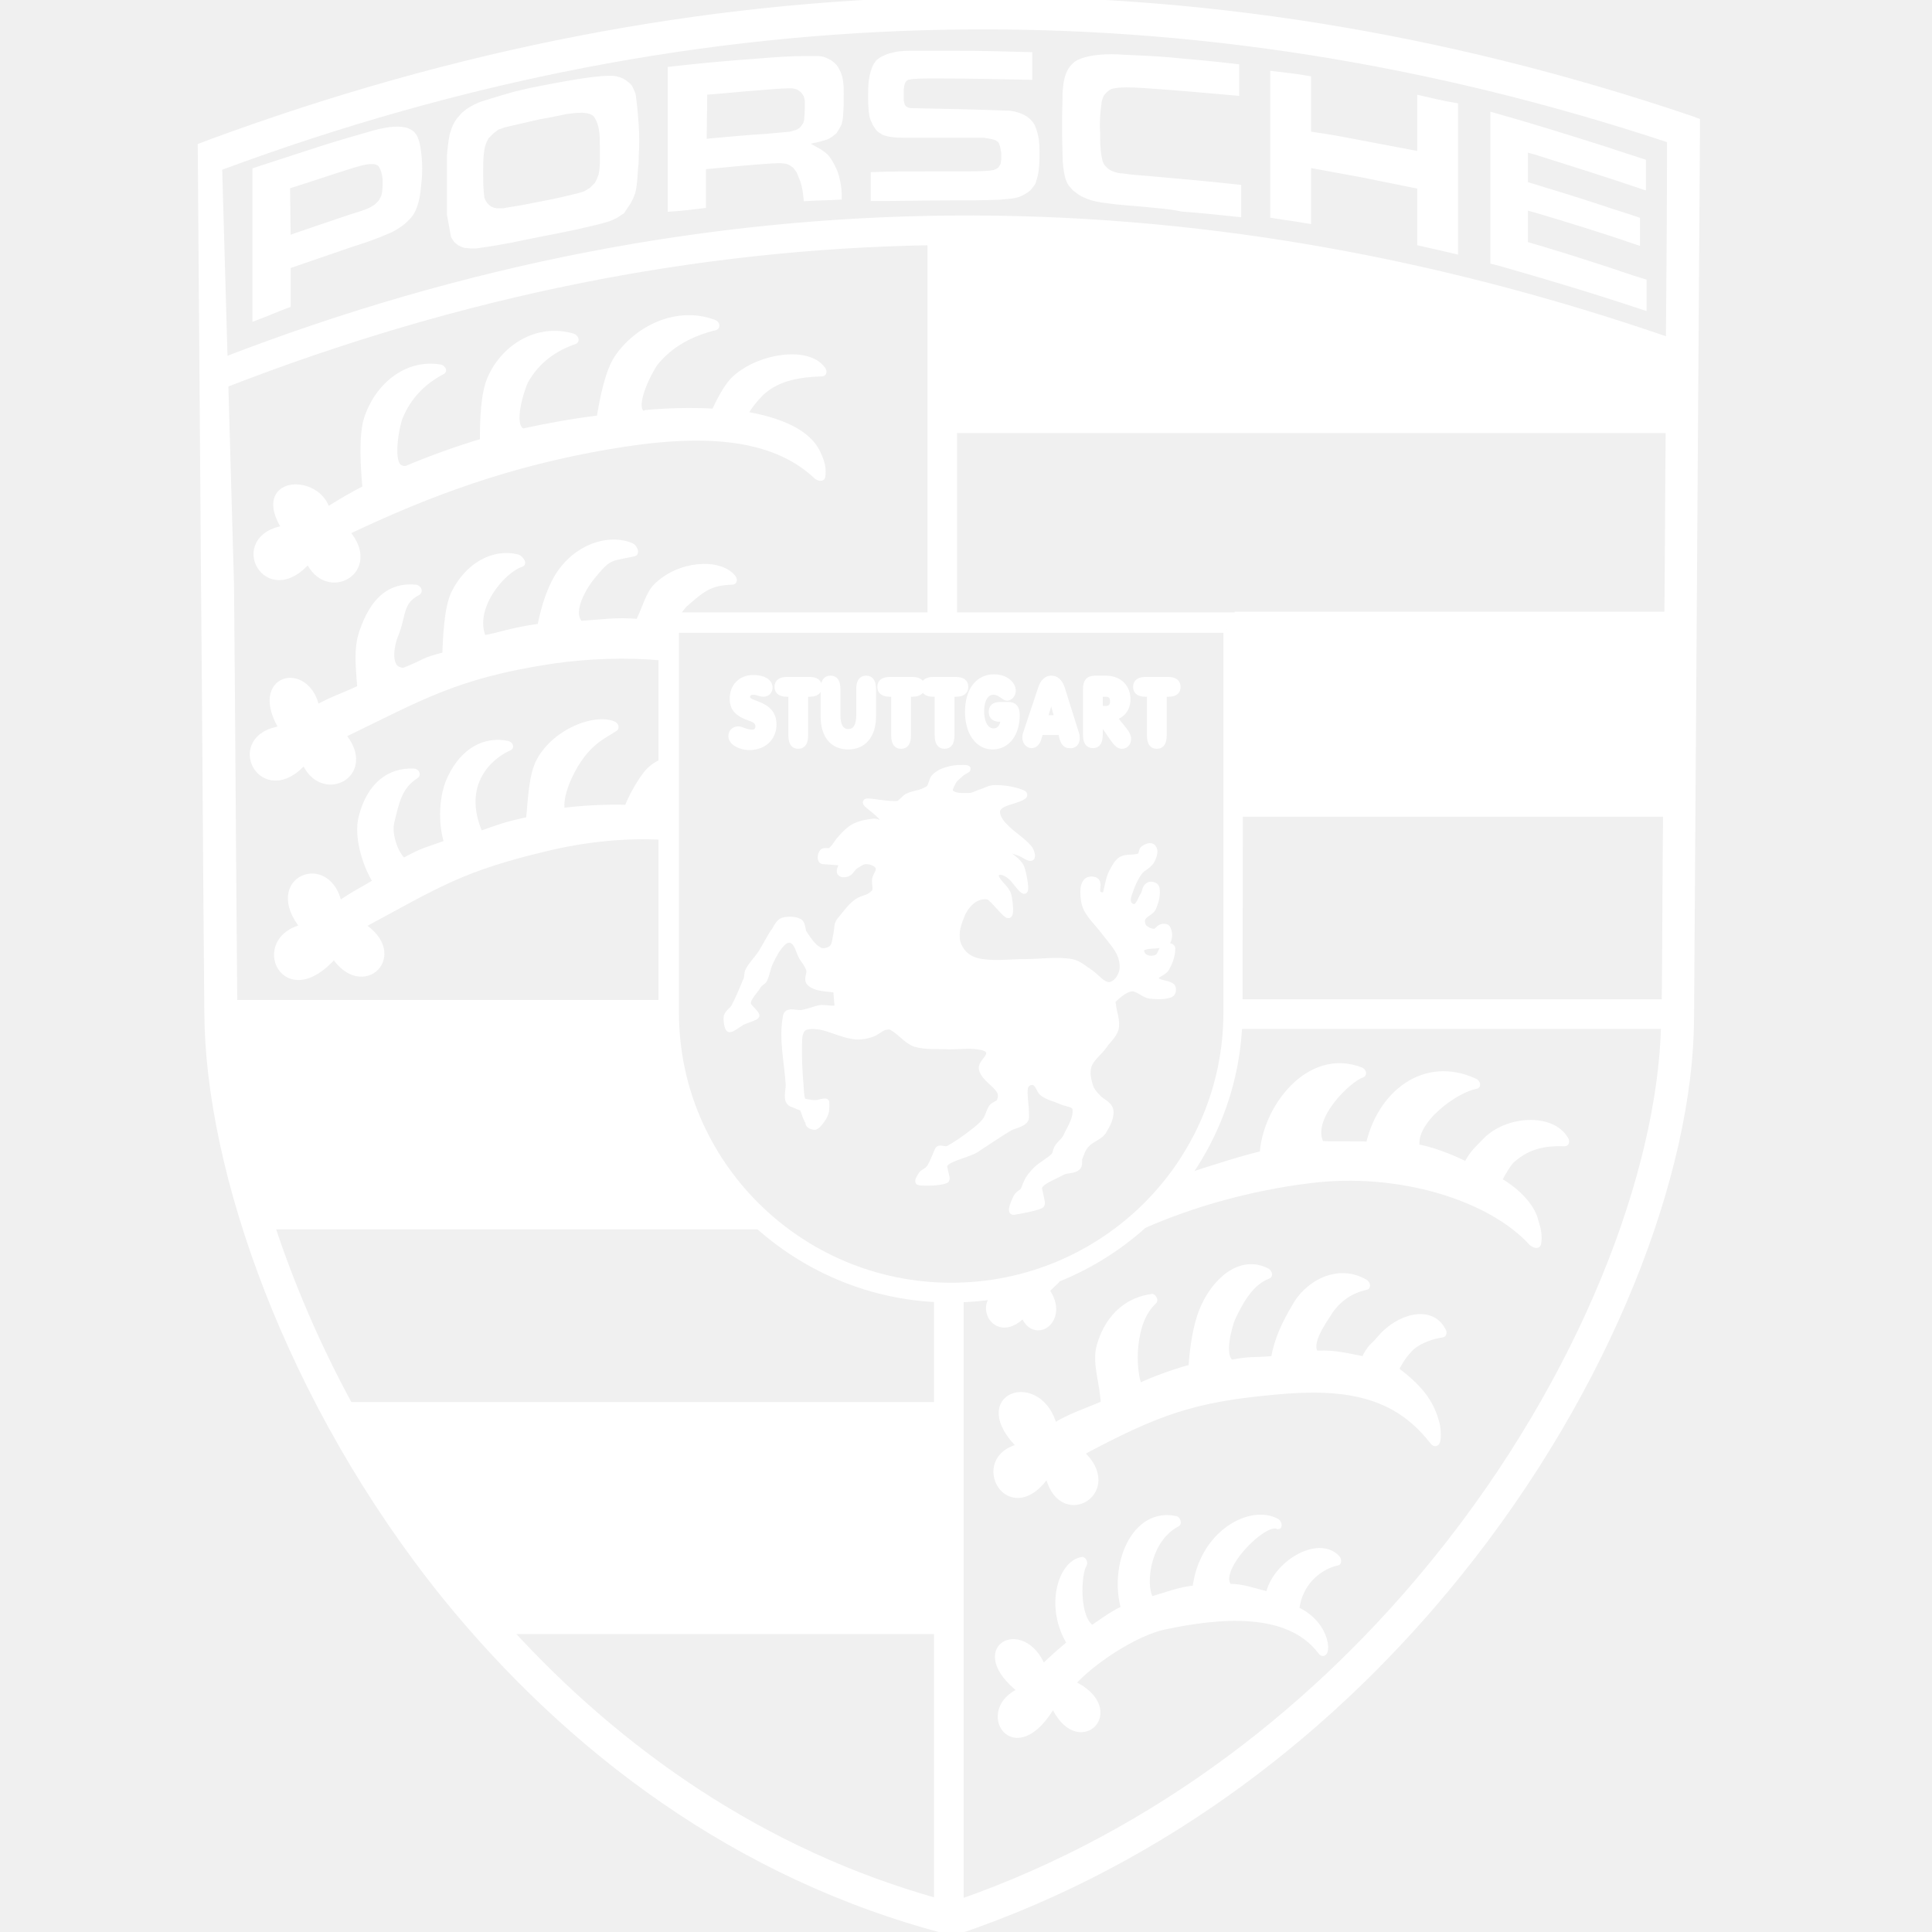
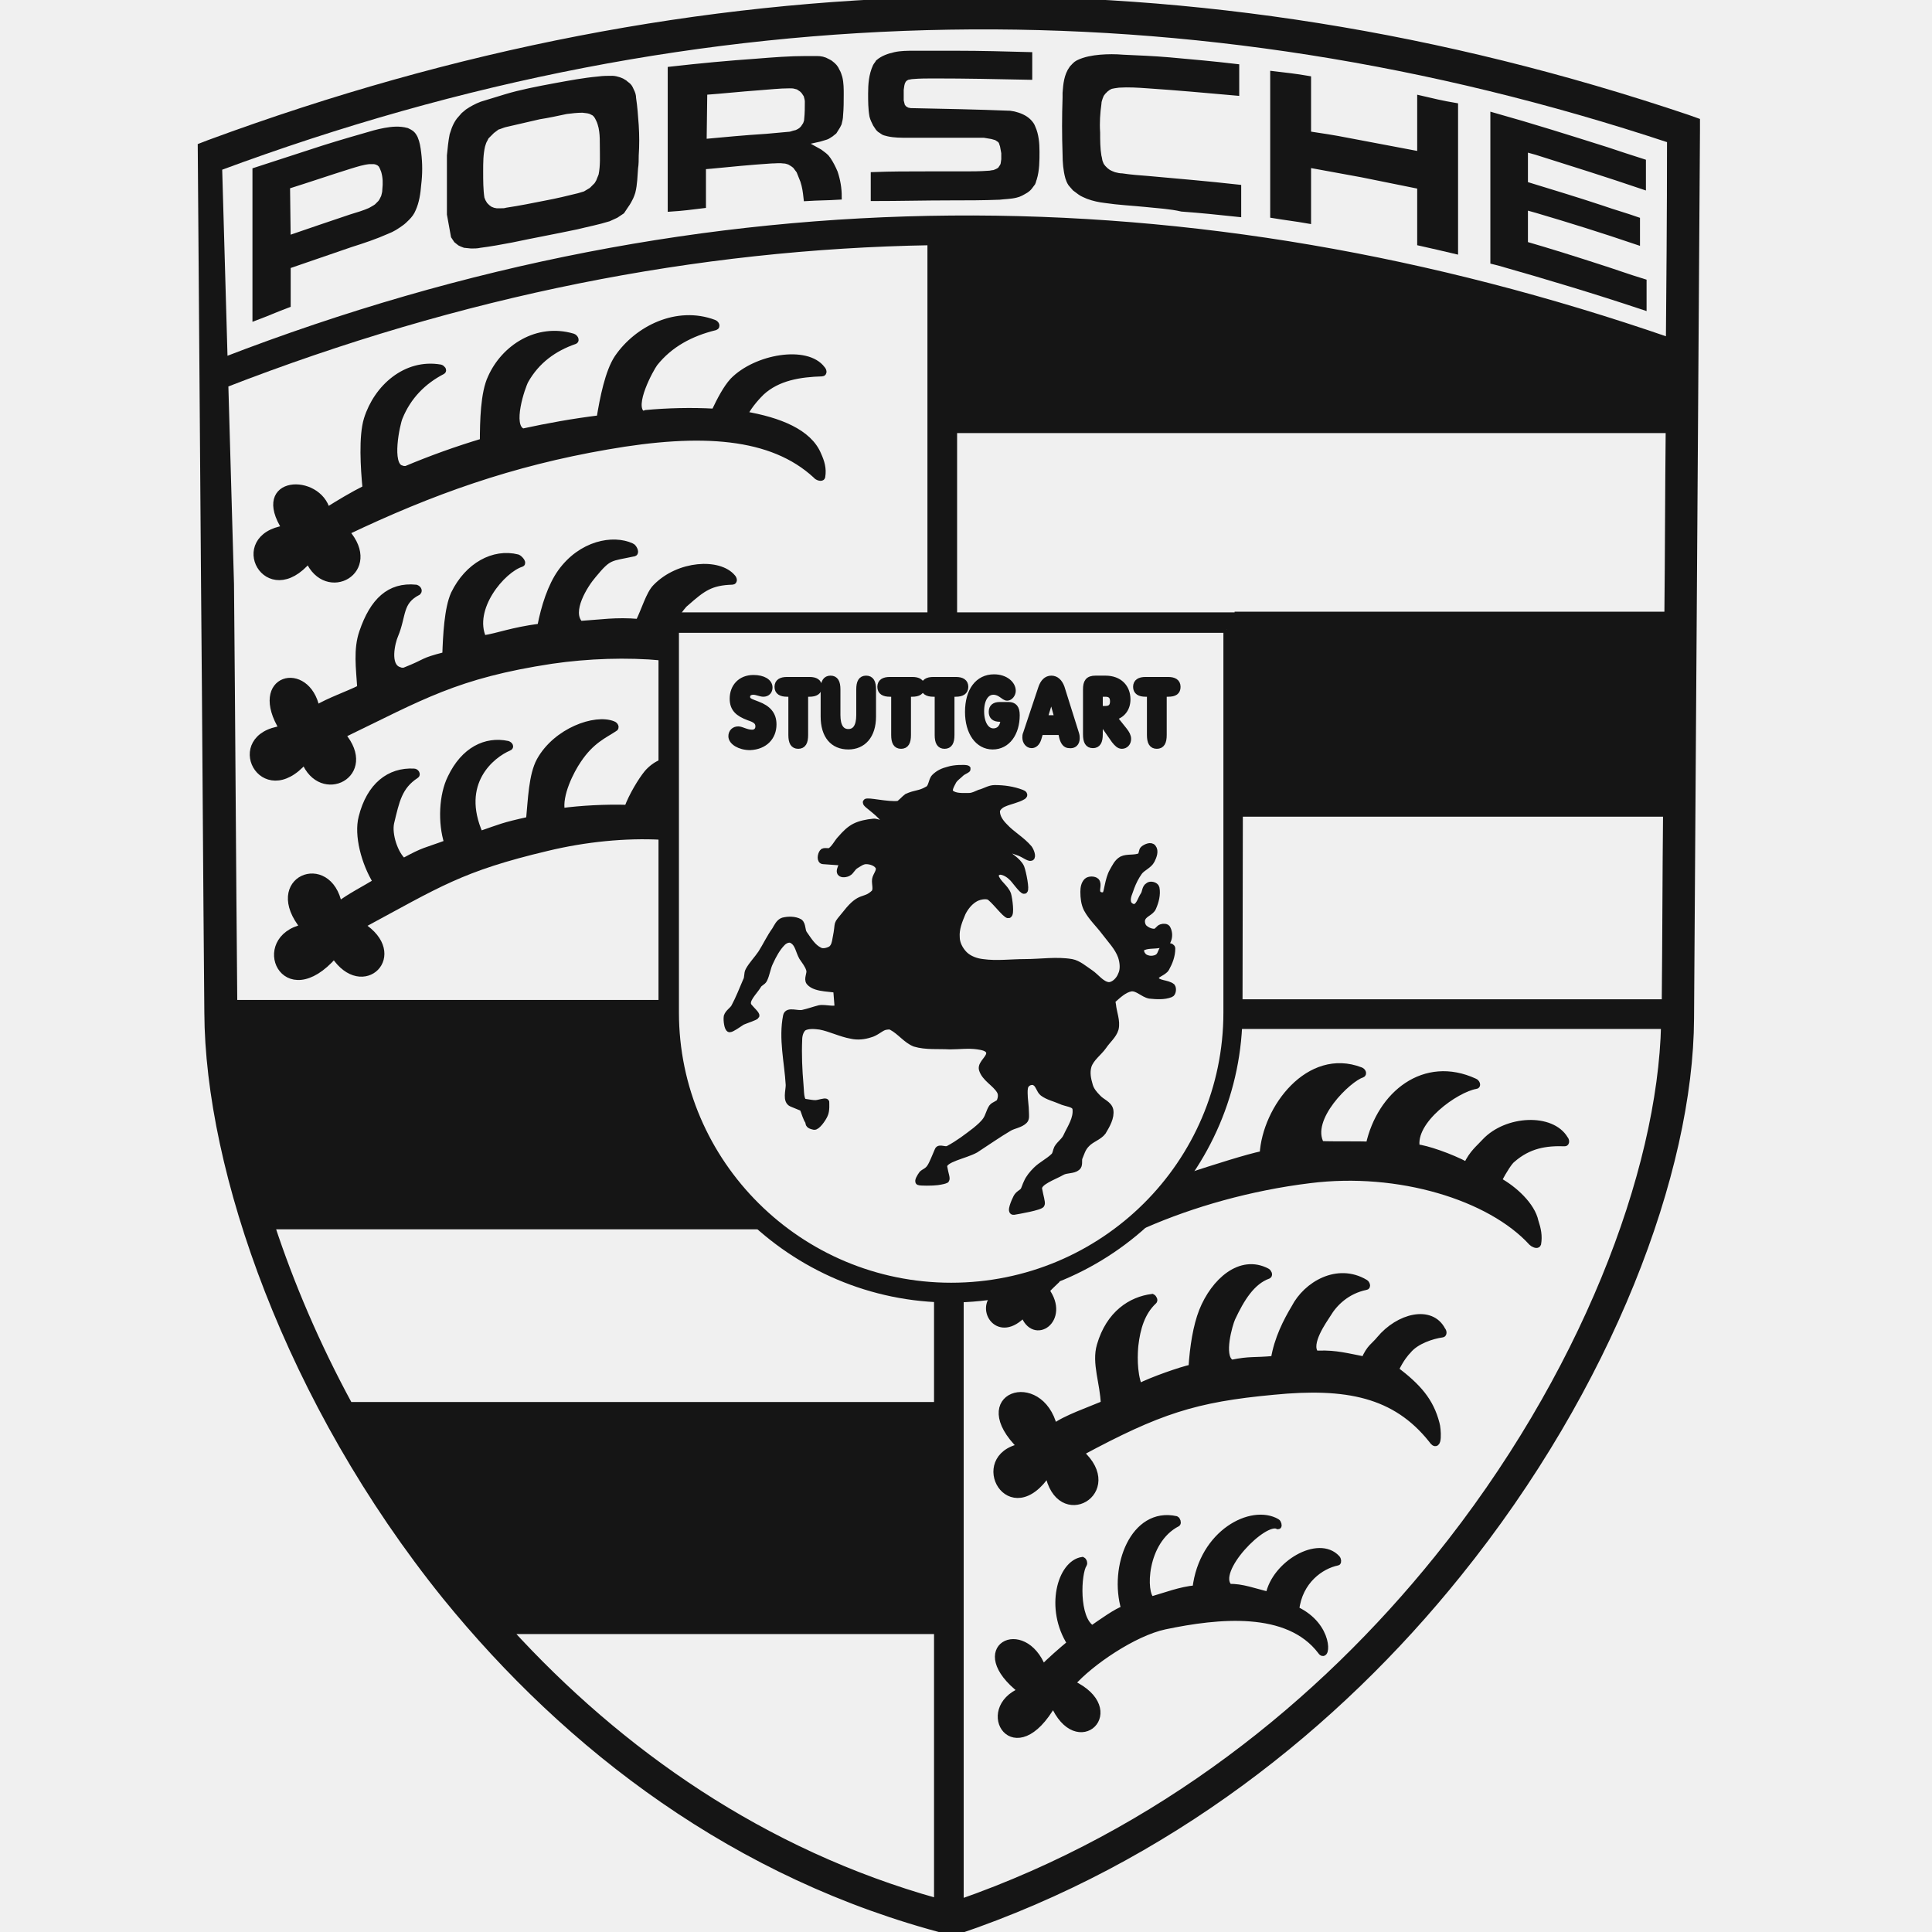
- <svg xmlns="http://www.w3.org/2000/svg" fill="#ffffff" version="1.1" id="Ebene_1" viewBox="0 0 293.1 293.1" xml:space="preserve" stroke="#ffffff">
+ <svg xmlns="http://www.w3.org/2000/svg" fill="#151515" version="1.1" id="Ebene_1" viewBox="0 0 293.1 293.1" xml:space="preserve" stroke="#151515">
  <g id="SVGRepo_bgCarrier" stroke-width="0" />
  <g id="SVGRepo_tracerCarrier" stroke-linecap="round" stroke-linejoin="round" />
  <g id="SVGRepo_iconCarrier">
    <g>
      <path d="M159.9,216.5c1.7-1.3,5.5-2.6,7.6-3.5c-0.1-3.2-1.4-6.2-0.6-8.9c1.4-4.8,4.7-6.9,7.9-7.3c0.2,0.1,0.4,0.5,0.2,0.6 c-1.8,1.7-2.5,4.1-2.8,6.7c-0.1,1-0.3,4.1,0.6,6.3c1.9-1,6.5-2.6,8-2.9c0.2-3.2,0.7-6.3,1.6-8.6c1.8-4.5,5.8-8.1,9.8-6 c0.2,0.1,0.4,0.5,0.2,0.6c-2.5,0.9-4.1,3.5-5.5,6.5c-0.4,0.9-1.8,5.7-0.2,6.7c0,0,0.1,0,0.1,0.1c2.9-0.6,3.4-0.3,6.5-0.6 c0.5-3.1,1.9-5.8,3.1-7.8c1.8-3.5,6.5-6.3,10.7-3.8c0.2,0.1,0.4,0.6,0.1,0.6c-2.9,0.6-4.8,2.5-5.8,4.2c-0.5,0.8-3.2,4.5-1.8,6 c0.1,0,0.3,0,0.5,0c2.5-0.1,4.3,0.4,6.9,0.9c0.8-1.9,1.5-2.1,2.3-3.1c2.9-3.5,7.8-4.7,9.5-1.4c0.2,0.2,0.2,0.6,0,0.6 c-1.5,0.2-4,1-5.2,2.5c-0.3,0.3-1.1,1.2-1.9,2.9c3.4,2.6,5.3,4.7,6.2,8.2c0.2,0.6,0.5,4.2-0.7,2.4c-5.5-6.9-12.9-8.4-24-7.3 c-11.9,1.1-17.4,2.9-29.3,9.3c6.6,5.9-3.3,11.7-4.9,3c-5.8,8.8-11.9-2.3-4.1-3.9C146.9,211.7,157.8,208.1,159.9,216.5L159.9,216.5z " />
      <path d="M180.2,178.5c4.3-1.4,9-2.9,11.4-3.4c0.4-7,7-15.7,14.8-12.7c0.3,0.1,0.5,0.5,0.2,0.6c-2,0.6-8.4,6.7-6.2,10.6 c1.6,0.1,6,0,7.3,0.1c1.7-7.7,8.4-13.1,16-9.6c0.3,0.1,0.5,0.6,0.2,0.6c-3,0.5-9.8,5.3-9,9.4c1.4,0.1,5.2,1.4,7.6,2.7 c0.9-1.9,1.9-2.6,2.8-3.6c3.3-3.5,10.1-3.8,12.1-0.4c0.2,0.2,0.2,0.6,0,0.6c-2.9-0.1-5.5,0.3-8,2.5c-0.4,0.3-1.2,1.5-2.1,3.2 c2.4,1.3,5.1,3.8,5.6,6.2c0.4,1.2,0.6,2.2,0.4,3.4c-0.1,0.3-0.7,0-0.9-0.2c-6.3-6.9-20.2-11.2-33.7-9.5c-9,1.1-17.8,3.6-25.1,6.8 C176.1,183.6,178.3,181.2,180.2,178.5L180.2,178.5z M160.4,194.1c-0.6,0.6-1.2,1.1-1.7,1.7c3.2,4.4-1.9,7.9-3.4,3.5 c-3.8,4.1-6.8-0.7-4.3-2.7C154.2,196.1,157.4,195.3,160.4,194.1L160.4,194.1z" />
      <path d="M158.2,253.1c0.9-1,3.1-2.9,4.2-3.8c-3.4-5.3-1.5-12.1,1.8-12.6c0.2,0.1,0.3,0.4,0.2,0.6c-0.9,1.3-1.3,8.3,1.3,9.8 c1.3-0.9,3.8-2.7,4.9-3c-1.9-6.4,1.4-15,7.8-13.6c0.2,0.1,0.3,0.5,0.2,0.6c-5.2,2.7-5.3,10.7-3.9,11.6c2.1-0.6,4.4-1.5,6.7-1.7 c1-8.5,8.5-12.3,12.3-10.1c0.2,0.1,0.3,0.6,0.2,0.6c-2.1-1.2-10,6.9-7.4,9.3c1.8-0.1,3.9,0.7,6,1.2c0.9-4.7,7.5-8.6,10.3-5.6 c0.2,0.2,0.2,0.6,0.1,0.6c-2.5,0.5-5.8,2.8-6.3,7.2c5.3,2.5,4.7,7.7,3.8,6.3c-5-6.6-15.6-5.5-23.7-3.8c-4.7,1-11.3,5.5-14.1,8.7 c8.5,4,0.8,11.5-2.8,3c-5.9,10.4-11.7,0.9-4.8-1.9C146.6,250,155.3,245.6,158.2,253.1L158.2,253.1z" />
      <path d="M72.6,245.2c-8.4-9.7-15.5-20.2-21.2-30.8h92v30.8L72.6,245.2L72.6,245.2z" />
      <polygon points="187.7,94.7 255.3,94.7 255.3,121.2 187.7,121.2 " />
      <polygon points="255.3,54.5 235.3,47.4 212,42.7 185.8,37 161.5,35.1 143,35.1 143,63 255.2,63 " />
      <path d="M47.1,23.2c2.7-0.9,5.4-1.7,8.2-2.5c1-0.3,2-0.6,3.1-0.8c1.1-0.2,2.2-0.3,3.3,0l0.4,0.2c0.4,0.2,0.6,0.5,0.8,0.9 c0.3,0.7,0.4,1.4,0.5,2.2c0.2,1.6,0.2,3.2,0,4.8c-0.1,1.3-0.3,2.6-0.8,3.7c-0.2,0.5-0.5,0.9-0.9,1.3c-0.3,0.3-0.6,0.6-0.9,0.8 c-0.7,0.5-1.3,0.9-2.1,1.2c-1.8,0.8-3.6,1.4-5.5,2c-3.2,1.1-6.4,2.2-9.6,3.3l0,5.9c-1.6,0.6-3.2,1.3-4.8,1.9V25.9 C41.6,25,44.3,24.1,47.1,23.2L47.1,23.2z M43.6,36.3c3.2-1.1,6.4-2.2,9.7-3.3c1-0.3,2-0.6,2.9-1l0.7-0.4l0.3-0.2l0.3-0.3l0.3-0.3 l0.2-0.3l0.3-0.6c0.1-0.4,0.2-0.7,0.2-1.1c0.1-1,0.1-1.9-0.2-2.9l-0.2-0.5L57.9,25l-0.3-0.3l-0.4-0.2l-0.4-0.1l-0.4,0l-0.4,0 c-1,0.1-1.9,0.4-2.9,0.7c-3.2,1-6.4,2.1-9.6,3.1L43.6,36.3L43.6,36.3z M84.3,13.1c2.2-0.4,4.3-0.8,6.5-1c0.7-0.1,1.4-0.1,2.1-0.1 c0.3,0,0.7,0.1,1,0.2c0.3,0.1,0.5,0.2,0.8,0.4c0.2,0.2,0.4,0.3,0.6,0.5c0.2,0.2,0.3,0.5,0.4,0.7c0.2,0.4,0.3,0.7,0.3,1.1 c0.2,1.3,0.3,2.7,0.4,4.1c0.1,1.6,0.1,3.1,0,4.6c0,0.6,0,1.3-0.1,1.9c-0.1,1.2-0.1,2.4-0.4,3.6c-0.1,0.3-0.2,0.6-0.3,0.8 c-0.2,0.4-0.4,0.8-0.7,1.2L94.3,32l-0.9,0.6c-0.4,0.2-0.7,0.3-1.1,0.5c-1.6,0.5-3.2,0.8-4.8,1.2c-3.3,0.7-6.6,1.3-9.9,2 c-1.6,0.3-3.2,0.6-4.8,0.8c-0.4,0.1-0.9,0.1-1.3,0.1l-1-0.1c-0.3-0.1-0.5-0.2-0.7-0.3l-0.5-0.4l-0.4-0.6l-0.6-3.3l0-8.9 c0.1-1,0.2-2.1,0.4-3.1l0.3-0.9c0.2-0.5,0.4-0.9,0.7-1.3l0.7-0.8l0.6-0.5c0.6-0.4,1.3-0.8,2.1-1.1l3.6-1.1 C79,14.1,81.6,13.6,84.3,13.1L84.3,13.1z M81.8,17.6l-5.2,1.2c-0.4,0.1-0.8,0.3-1.2,0.4L75,19.5l-0.4,0.3l-0.3,0.3L74,20.4 l-0.3,0.3l-0.2,0.4c-0.2,0.3-0.3,0.7-0.4,1c-0.3,1.3-0.3,2.6-0.3,3.9c0,1.4,0,2.8,0.2,4.1l0.2,0.5l0.3,0.5l0.4,0.4l0.4,0.3l0.5,0.2 l0.5,0.1l0.6,0c0.4,0,0.7,0,1-0.1c2-0.3,4-0.7,6-1.1c1.6-0.3,3.3-0.7,4.9-1.1c0.3-0.1,0.7-0.2,1-0.3l0.5-0.3l0.5-0.3l0.4-0.4 l0.4-0.4l0.3-0.5l0.2-0.5l0.2-0.5c0.3-1.5,0.2-2.9,0.2-4.4c0-0.8,0-1.6-0.1-2.3l-0.1-0.6c-0.1-0.4-0.2-0.8-0.4-1.2l-0.2-0.4 l-0.2-0.3l-0.3-0.3L90,17l-0.4-0.2l-0.4-0.1l-0.8-0.1c-0.9,0-1.7,0.1-2.5,0.2C84.5,17.1,83.1,17.4,81.8,17.6L81.8,17.6z M114.8,9.4 c2.5-0.2,5-0.4,7.5-0.4c0.5,0,1.1,0,1.6,0c0.6,0,1.1,0.1,1.6,0.4c0.2,0.1,0.4,0.2,0.5,0.3c0.4,0.3,0.7,0.6,0.9,1.1 c0.2,0.3,0.3,0.7,0.4,1c0.2,0.8,0.2,1.7,0.2,2.5c0,1.1,0,2.1-0.1,3.2c0,0.4-0.1,0.8-0.2,1.2l-0.2,0.4c-0.2,0.3-0.3,0.5-0.5,0.8 l-0.5,0.4c-0.2,0.1-0.4,0.3-0.7,0.4c-0.3,0.1-0.7,0.2-1,0.3l-2.7,0.6l2.7,1.5c0.4,0.3,0.7,0.5,1,0.8l0.3,0.4c0.4,0.6,0.7,1.2,1,1.9 c0.4,1.2,0.6,2.4,0.6,3.6c-1.6,0.1-3.2,0.1-4.8,0.2c-0.1-0.9-0.2-1.7-0.5-2.6l-0.4-1l-0.2-0.5l-0.3-0.4l-0.3-0.4l-0.4-0.3l-0.5-0.3 c-0.3-0.1-0.6-0.2-0.9-0.2c-0.6-0.1-1.3,0-1.9,0c-3.1,0.2-6.1,0.5-9.2,0.8l-1.2,0.1v5.9c-1.6,0.2-3.2,0.4-4.8,0.5V10.6 C106.2,10.1,110.5,9.7,114.8,9.4L114.8,9.4z M106.7,21.6c3.2-0.3,6.4-0.6,9.6-0.8c1.1-0.1,2.2-0.2,3.3-0.3c0.3,0,0.6-0.1,0.9-0.2 l0.4-0.1l0.4-0.2l0.3-0.2l0.3-0.3l0.2-0.3l0.2-0.3c0.1-0.3,0.2-0.5,0.2-0.8c0.1-0.9,0.1-1.8,0.1-2.7c0-0.3-0.1-0.6-0.2-1l-0.2-0.3 l-0.2-0.3l-0.3-0.3l-0.3-0.2l-0.3-0.2l-0.4-0.1c-0.3-0.1-0.6-0.1-0.9-0.1c-1.6,0-3.2,0.2-4.7,0.3c-2.8,0.2-5.5,0.5-8.3,0.7 L106.7,21.6L106.7,21.6z M140.7,26.5c1.8,0,3.6,0,5.5,0c1.2,0,2.5,0,3.8-0.1c0.3,0,0.5-0.1,0.8-0.1c0.3-0.1,0.5-0.2,0.7-0.3 l0.3-0.2l0.2-0.3l0.2-0.3l0.1-0.3l0.1-0.7l0-1l-0.2-1.1l-0.1-0.3l-0.1-0.3l-0.2-0.3l-0.3-0.2l-0.3-0.2l-0.7-0.2l-1.2-0.2l-1.5,0 l-10.1,0c-1,0-2,0-2.9-0.2c-0.3-0.1-0.5-0.1-0.7-0.2l-0.3-0.2l-0.3-0.2l-0.2-0.2l-0.2-0.3l-0.2-0.3c-0.2-0.4-0.4-0.8-0.5-1.2 c-0.2-1.1-0.2-2.3-0.2-3.4c0-1.4,0.1-2.8,0.7-4.1c0.1-0.2,0.3-0.4,0.4-0.6c0.7-0.6,1.6-0.9,2.5-1.1c0.9-0.2,1.9-0.2,2.8-0.2 c2.2,0,4.4,0,6.6,0c3.6,0,7.3,0.1,10.9,0.2v3.2c-4.8-0.1-9.6-0.2-14.4-0.2c-1.1,0-2.2,0-3.3,0.1c-0.2,0-0.5,0.1-0.7,0.1l-0.4,0.2 l-0.3,0.3l-0.2,0.4l-0.1,0.4l-0.1,0.7c0,0.6,0,1.1,0,1.7l0.1,0.4l0.1,0.4l0.3,0.4l0.5,0.3l0.5,0.1c5,0.1,10.1,0.2,15.1,0.4l0.6,0.1 c0.8,0.2,1.6,0.5,2.2,1.1c0.3,0.3,0.5,0.6,0.6,0.9c0.5,1.1,0.6,2.4,0.6,3.6c0,1.4,0,2.8-0.4,4.1c-0.1,0.2-0.1,0.4-0.2,0.6l-0.3,0.4 c-0.2,0.3-0.4,0.5-0.7,0.7c-0.5,0.3-1,0.6-1.5,0.7c-0.8,0.2-1.7,0.2-2.5,0.3c-2.5,0.1-4.9,0.1-7.4,0.1c-3.9,0-7.8,0.1-11.6,0.1 c0-1.1,0-2.3,0-3.4c2.6-0.1,5.2-0.1,7.8-0.1L140.7,26.5L140.7,26.5L140.7,26.5L140.7,26.5z M173.8,30.9c-2-0.2-4.1-0.3-6.1-0.6 c-0.9-0.1-1.8-0.3-2.6-0.6c-0.4-0.2-0.8-0.3-1.2-0.6c-0.3-0.2-0.5-0.4-0.8-0.6c-0.2-0.2-0.4-0.5-0.6-0.7c-0.2-0.3-0.3-0.6-0.4-0.9 c-0.3-1.1-0.4-2.3-0.4-3.5c-0.1-2.9-0.1-5.7,0-8.6l0-0.7c0.1-1.3,0.2-2.6,1-3.7c0.3-0.3,0.5-0.6,0.9-0.8c1-0.5,2.2-0.7,3.3-0.8 c1.2-0.1,2.3-0.1,3.5,0c2.3,0.1,4.7,0.2,7,0.4c3.4,0.3,6.7,0.6,10.1,1V14c-4.5-0.4-8.9-0.8-13.4-1.1c-1.4-0.1-2.9-0.2-4.4-0.1 l-0.7,0.1l-0.5,0.1l-0.4,0.2l-0.4,0.3l-0.4,0.4l-0.3,0.4l-0.2,0.5c-0.1,0.3-0.2,0.6-0.2,0.9c-0.2,1.4-0.3,2.9-0.2,4.4 c0,1.2,0,2.4,0.2,3.6c0.1,0.3,0.1,0.6,0.2,0.9l0.2,0.5l0.3,0.4l0.4,0.4l0.4,0.3l0.4,0.2l0.5,0.2c0.4,0.1,0.8,0.2,1.2,0.2 c1.3,0.2,2.7,0.3,4,0.4c4.5,0.4,9.1,0.8,13.6,1.3c0,1.2,0,2.3,0,3.5v0.4c-2.8-0.3-5.7-0.6-8.5-0.8 C177.6,31.2,175.7,31.1,173.8,30.9L173.8,30.9z M204.4,21.4c3.7,0.7,7.4,1.4,11.1,2.1V15c1.7,0.4,3.4,0.8,5.2,1.1V38 c-1.7-0.4-3.4-0.8-5.2-1.2v-8.6c-3-0.6-5.9-1.2-8.9-1.8c-2.7-0.5-5.5-1-8.2-1.5v8.5c-1.7-0.3-3.4-0.5-5.2-0.8V11.3 c1.7,0.2,3.5,0.4,5.2,0.7v8.4C200.4,20.7,202.4,21,204.4,21.4L204.4,21.4z M243.7,22.8c1.8,0.6,3.6,1.2,5.5,1.8v3.6 c-5.3-1.8-10.7-3.5-16.1-5.2l-1.8-0.5V28c3.9,1.2,7.9,2.4,11.8,3.7c1.7,0.6,3.5,1.1,5.2,1.7v3.2c-5-1.7-10.1-3.3-15.2-4.8l-1.8-0.5 v5.8c3.8,1.1,7.6,2.3,11.3,3.5c2.2,0.7,4.4,1.5,6.7,2.2v3.7c-7.2-2.4-14.5-4.6-21.9-6.7l-0.8-0.2V17.6 C232.3,19.2,238,21,243.7,22.8L243.7,22.8z" />
      <path d="M38.5,183.7c-3.2-10.7-4.9-20.7-5-29.3h67c0.2,11.3,4.9,21.7,12.3,29.3H38.5L38.5,183.7z" />
      <path d="M30.5,22.2l1.3-0.5C69.2,7.9,106.5,0.7,143.9,0c37.4-0.6,74.7,5.3,112.1,17.9l1.4,0.5l0,1.4c-0.3,44.9-0.6,89.8-0.9,134.7 c-0.1,23.2-12.3,55.8-35.3,84.3c-18.5,23-44.1,43.4-76.1,54.2l-1.1,0c-32.3-8.3-57.8-27.9-76.4-50.8c-23.8-29.5-36-64.7-36.1-88.6 v0v0v0c-0.2-21.7-0.3-43.4-0.5-65L30.5,22.2L30.5,22.2z M74.1,244h68v-27.3H54.9c-0.3-0.5-0.6-1-0.8-1.5 c4.7,8.4,10.2,16.7,16.5,24.6C71.8,241.2,72.9,242.6,74.1,244L74.1,244z M142.2,247.4h-65c16.8,18.4,38.5,33.7,65,41.1V247.4 L142.2,247.4z M77,247.2c-0.2-0.2-0.4-0.4-0.5-0.6C76.6,246.8,76.8,247,77,247.2L77,247.2z M75.8,245.9c-0.1-0.1-0.1-0.1-0.1-0.2 C75.7,245.8,75.8,245.9,75.8,245.9L75.8,245.9z M53,213.2h89.2v-16.1c0.7,0,1.4,0,2.1,0c0.5,0,0.9,0,1.4,0v91.5 c-0.1,0-0.2,0.1-0.2,0.1c30.4-10.6,54.8-30.2,72.6-52.3c22.1-27.4,33.9-58.6,34.4-81c0,0.1,0,0.1,0,0.2h-64.3 c0-0.7,0.1-1.4,0.1-2.1v-1.4h64.3c0.1-9.6,0.1-19.2,0.2-28.7h-64.5V120h64.5c0.1-7.8,0.1-15.5,0.2-23.2h-64.7v-3.4h-0.5v-0.1h65.2 c0.1-9.4,0.1-18.7,0.2-28.1H144.7v28.2h-3.5V36.7c-35.6,0.6-71.3,7.7-107.1,21.6L34,54.7c36.8-14.2,73.6-21.2,110.3-21.5 c36.4-0.3,72.7,6,108.9,18.5c0,1.2,0,2.4,0,3.6c0.1-11.4,0.2-22.8,0.2-34.1C216.9,9.1,180.4,3.4,144,4C107,4.6,70.1,11.7,33.2,25.4 L35,88.6c0.2,21.2,0.3,42.4,0.5,63.7c0,0,0,0,0-0.1h65.1v1.4c0,0.7,0,1.4,0.1,2.1H35.4c0,0,0,0,0,0c0.2,8,1.9,17.3,4.8,27.1 c0-0.1-0.1-0.2-0.1-0.3h71.4c0.6,0.7,1.2,1.4,1.9,2l2.2,1.5H41.2C44.1,194.8,48,204,53,213.2L53,213.2z M54,215.1 c0,0,0-0.1-0.1-0.1C54,215,54,215.1,54,215.1L54,215.1z M53.9,214.9c-0.1-0.1-0.1-0.2-0.2-0.3C53.8,214.7,53.8,214.8,53.9,214.9 L53.9,214.9z M53.3,213.9C53.3,213.8,53.3,213.8,53.3,213.9C53.3,213.8,53.3,213.8,53.3,213.9L53.3,213.9z M41,185.3 c-0.1-0.2-0.1-0.4-0.2-0.5C40.9,185,41,185.1,41,185.3L41,185.3z M40.6,184c-0.1-0.2-0.1-0.4-0.2-0.6 C40.5,183.6,40.6,183.8,40.6,184L40.6,184z M35.4,154.7C35.4,154.7,35.4,154.7,35.4,154.7C35.4,154.7,35.4,154.7,35.4,154.7 L35.4,154.7z M35.4,152.5C35.4,152.5,35.4,152.5,35.4,152.5C35.4,152.5,35.4,152.5,35.4,152.5L35.4,152.5z M252.4,152.9 c0,0,0,0.1,0,0.1C252.4,153,252.4,152.9,252.4,152.9L252.4,152.9z M252.4,153.4c0,0.1,0,0.1,0,0.2 C252.4,153.5,252.4,153.5,252.4,153.4L252.4,153.4z M252.4,153.6c0,0,0,0.1,0,0.1C252.4,153.7,252.4,153.7,252.4,153.6L252.4,153.6 z M252.4,154.2c0,0,0,0.1,0,0.1C252.4,154.3,252.4,154.3,252.4,154.2L252.4,154.2z M252.4,154.4c0,0,0,0.1,0,0.1 C252.4,154.5,252.4,154.4,252.4,154.4L252.4,154.4z M252.4,154.5C252.4,154.5,252.4,154.6,252.4,154.5 C252.4,154.6,252.4,154.5,252.4,154.5L252.4,154.5z M252.4,154.2C252.4,154.2,252.4,154.2,252.4,154.2 C252.4,154.2,252.4,154.2,252.4,154.2C252.4,154.2,252.4,154.2,252.4,154.2c0-0.1,0-0.1,0-0.1c0,0,0,0,0,0c0,0,0,0,0,0s0,0,0,0 c0,0,0,0,0,0c0,0,0,0,0,0c0,0,0,0,0,0V154.2L252.4,154.2z M252.4,153.9C252.4,153.9,252.4,153.9,252.4,153.9c0-0.1,0-0.1,0-0.1 c0,0,0,0,0,0c0,0,0,0,0,0V153.9L252.4,153.9z M252.4,152.4C252.4,152.4,252.4,152.4,252.4,152.4 C252.4,152.4,252.4,152.3,252.4,152.4c0-0.1,0-0.1,0-0.1s0,0,0,0c0,0,0,0,0,0V152.4L252.4,152.4z M252.9,93.8 C252.9,93.8,252.9,93.8,252.9,93.8C252.9,93.8,252.9,93.8,252.9,93.8L252.9,93.8z M144.7,61.8h108.4c0,0.6,0,1.1,0,1.7 c0-2.7,0-5.4,0-8.1c-36.1-12.6-72.2-18.9-108.4-18.7L144.7,61.8L144.7,61.8z M253.1,63.5c0,0.3,0,0.5,0,0.8 C253.1,64,253.1,63.8,253.1,63.5L253.1,63.5z M253.1,64.5C253.1,64.5,253.1,64.5,253.1,64.5C253.1,64.5,253.1,64.5,253.1,64.5 L253.1,64.5z M253.1,64.6c0,0.2,0,0.4,0,0.6C253.1,65,253.1,64.8,253.1,64.6L253.1,64.6z M145.3,288.8 C145.3,288.8,145.3,288.8,145.3,288.8C145.3,288.8,145.3,288.8,145.3,288.8L145.3,288.8z M144.5,289C144.5,289,144.5,289,144.5,289 C144.5,289,144.5,289,144.5,289L144.5,289z M144.5,289c-0.1,0-0.1,0-0.2,0.1C144.4,289.1,144.4,289.1,144.5,289L144.5,289z M143.1,288.8c-0.3-0.1-0.5-0.1-0.8-0.2C142.6,288.6,142.9,288.7,143.1,288.8L143.1,288.8z M145.3,288.7 C145.4,288.7,145.4,288.7,145.3,288.7C145.4,288.7,145.4,288.7,145.3,288.7L145.3,288.7L145.3,288.7z" />
      <path d="M49.6,77.5c1.9-1.2,3.9-2.4,5.9-3.4c-0.3-3.1-0.6-7.9,0.2-10.5c1.5-4.8,5.9-8.7,11.1-7.8c0.3,0.1,0.5,0.4,0.3,0.5 c-2.9,1.5-5.2,3.8-6.5,7c-0.4,0.9-1.8,7.3,0.3,7.8c0.2,0.1,0.4,0.1,0.7,0.1c3.8-1.6,7.7-3,11.7-4.2c0-3.1,0.1-7.4,1.2-9.7 c2-4.5,7-7.8,12.4-6.2c0.3,0.1,0.5,0.5,0.3,0.6c-3.2,1.1-5.8,3-7.5,6c-0.5,0.9-2.6,7-0.4,7.8c0,0,0.1,0,0.1,0 c3.7-0.8,7.5-1.5,11.6-2c0.5-3.1,1.3-7.1,2.7-9.2c3-4.4,9-7.4,14.6-5.3c0.3,0.1,0.5,0.5,0.2,0.6c-3.7,0.9-6.9,2.6-9.2,5.5 c-0.6,0.8-3.7,6.4-1.9,7.7c0.2,0,0.4,0,0.6-0.1c3.2-0.3,6.9-0.4,10.4-0.2c0.9-1.9,1.8-3.6,2.8-4.7c3.5-3.6,11.2-4.9,13.5-1.8 c0.2,0.2,0.3,0.6,0,0.6c-3.3,0.1-6.7,0.6-9.2,2.9c-0.4,0.4-1.8,1.8-2.6,3.4c5.3,0.9,9.8,2.7,11.2,6.1c0.5,1.1,0.8,2.1,0.6,3.3 c0,0.3-0.7,0.1-0.9-0.2c-6.7-6.2-17.4-6.9-31.7-4.4c-14.5,2.5-26.6,6.8-39.6,13c5.2,5.9-3,10.4-5.7,4.2c-6.3,7.5-12.1-3.4-3.5-4.7 C38.4,72.6,48.3,72.3,49.6,77.5L49.6,77.5z" />
      <path d="M51.4,137.3c1.7-1.3,3.9-2.4,5.7-3.5c-1.8-2.9-2.9-7.1-2.2-9.8c1.2-4.8,4.2-7.1,7.9-6.9c0.3,0,0.5,0.4,0.3,0.5 c-2.6,1.7-3,3.9-3.8,7.2c-0.4,1.8,0.6,4.8,1.9,5.9c3.3-1.8,3.2-1.5,6.7-2.8c-1-3.1-0.8-7.3,0.5-9.9c2-4.2,5.3-5.8,8.6-5.1 c0.3,0.1,0.5,0.4,0.2,0.5c-2.6,1.1-7.9,5.3-4.4,13.2c3.2-1.1,3.4-1.3,7.5-2.2c0.3-3.1,0.4-6.8,1.6-9c2.5-4.5,8.4-6.6,11.1-5.5 c0.3,0.1,0.5,0.5,0.2,0.6c-1.5,1-3.5,1.8-5.5,4.8c-1.1,1.6-3,5.3-2.5,7.8c2.9-0.4,6.7-0.6,10-0.5c0.7-1.9,2.1-4.2,3-5.3 c0.6-0.7,1.4-1.3,2.2-1.6v11.2c-5.5-0.3-11.6,0.3-17.4,1.7c-13.1,3.1-16.5,5.5-28.2,11.8c7,4.4,0.2,11.1-4.1,4.5 c-7.6,8.7-12.5-2.5-4.6-4.2C40.1,133.4,49.9,129.5,51.4,137.3L51.4,137.3z" />
      <path d="M48,107.5c2-1.2,4.7-2.1,6.7-3.1c-0.2-3.1-0.6-5.9,0.3-8.5c1.6-4.7,4.1-7.1,8.1-6.7c0.3,0.1,0.5,0.4,0.3,0.6 c-2.9,1.5-2.2,3.5-3.5,6.6c-0.4,0.9-1.4,4.7,0.7,5.3c0.2,0.1,0.4,0.1,0.7,0.1c3.8-1.5,2.4-1.4,6.3-2.4c0.1-3,0.3-7.1,1.3-9.3 c2.1-4.3,6-6.4,9.6-5.5c0.3,0.1,0.9,0.8,0.6,0.9c-2.9,0.9-7.9,6.8-5.8,11.4c2.5-0.4,4.2-1.2,8.7-1.8c0.6-3.1,1.6-6.2,3.1-8.3 c3.1-4.3,7.9-5.2,10.7-3.9c0.3,0.1,0.7,0.9,0.4,1c-3.7,0.8-3.8,0.4-6.2,3.3c-1.3,1.5-3.9,5.6-2,7.5c3.2-0.2,5.4-0.6,8.9-0.3 c0.9-1.8,1.6-4.3,2.6-5.3c3.5-3.6,9.6-3.9,11.6-1.5c0.2,0.2,0.3,0.6,0,0.6c-3.3,0.1-4.5,1-7.1,3.3c-0.3,0.2-0.9,1-1.6,2h-1.9v6.2 c-5.4-0.5-11.3-0.3-16.8,0.5c-14.5,2.2-19.8,5.5-31.8,11.3c5.1,6-3.2,10.2-5.7,3.9c-6.4,7.4-12.1-3.7-3.3-4.8 C38,102.7,46.6,100.6,48,107.5L48,107.5z" />
      <g>
        <path d="M186.1,95.5v58.1c0,22.9-18.7,41.5-41.8,41.5c-23,0-41.8-18.6-41.8-41.5V95.5H186.1 M188.1,93.4h-87.7v60.1 c0,23.9,19.7,43.6,43.8,43.6c24.2,0,43.8-19.7,43.8-43.6L188.1,93.4L188.1,93.4z" />
      </g>
      <path d="M142.4,136c0.4,0.4,1.3-0.1,1.6-0.5c0.7-1.1,0.6-2.5,0.7-3.9c0.1-1.5,0.1-2.8-0.4-4.2c-0.8-2.4-1.9-4.3-4.6-4.7 c-0.3-0.1-0.9,0.5-0.7,0.7c1.8,1.9,2.5,1.8,3,4.7C142.5,130.9,142.2,135.8,142.4,136L142.4,136z M123.5,170.9 c0.4,0.1,1.3-1.1,1.6-1.8c0.3-0.6,0.2-1.8,0.2-1.9c-0.1-0.2-1.1,0.2-1.6,0.2c-0.5,0-0.9-0.1-1.6-0.2c-0.7-0.1-0.6-1.7-0.7-2.6 c-0.2-2.3-0.3-4.6-0.2-6.9c0-0.6,0.2-1.4,0.7-1.8c0.7-0.4,1.7-0.3,2.5-0.2c1.6,0.3,3.1,1.1,4.8,1.4c0.9,0.2,1.9,0.1,2.8-0.2 c0.8-0.2,1.4-0.8,2.1-1.1c0.4-0.1,0.9-0.2,1.2,0c1.3,0.7,2.2,2,3.5,2.5c1.7,0.5,3.5,0.3,5.3,0.4c1.4,0,2.8-0.2,4.2,0 c0.6,0.1,1.6,0.2,1.8,0.9c0.2,0.9-1.3,1.7-1.1,2.6c0.4,1.4,2,2.1,2.7,3.3c0.3,0.5,0.2,1.1,0,1.6c-0.2,0.4-0.9,0.5-1.2,0.9 c-0.4,0.6-0.5,1.3-0.9,1.9c-0.4,0.6-1,1.1-1.6,1.6c-1.3,1-2.6,2-4.1,2.8c-0.5,0.3-1.4-0.3-1.6,0.2c-0.4,0.9-0.8,2-1.2,2.6 c-0.4,0.6-0.9,0.7-1.2,1c-0.3,0.4-0.7,1.1-0.5,1.2c0.2,0.1,2.1,0.1,2.8,0c0.7-0.1,1.1-0.2,1.3-0.3c0.2-0.2-0.1-0.8-0.3-2 c-0.1-1.2,3.2-1.7,4.8-2.6c1.7-1.1,3.4-2.3,5.1-3.3c0.7-0.4,1.7-0.5,2.3-1.1c0.3-0.3,0.2-0.8,0.2-1.2c0-1-0.2-2-0.2-3 c0-0.5,0-1.1,0.4-1.4c0.3-0.3,0.9-0.4,1.2-0.2c0.6,0.3,0.7,1.2,1.2,1.6c0.8,0.6,1.8,0.8,2.7,1.2c0.8,0.4,2.2,0.4,2.3,1.2 c0.2,1.5-0.8,2.9-1.4,4.2c-0.3,0.7-1,1.1-1.4,1.8c-0.2,0.4-0.2,0.9-0.5,1.2c-0.8,0.8-1.9,1.3-2.7,2.1c-0.6,0.6-1.1,1.2-1.4,1.9 c-0.2,0.4-0.3,0.8-0.5,1.2c-0.3,0.4-0.8,0.5-1.1,1.1c-0.3,0.6-1,2.2-0.4,2.1c0.6-0.1,4.1-0.7,4.2-1.1c0.1-0.3-0.2-1.2-0.4-2.3 c-0.2-1.1,2.3-1.9,3.5-2.6c0.7-0.4,1.7-0.2,2.3-0.7c0.4-0.3,0.2-1,0.3-1.4c0.3-0.7,0.5-1.5,1.1-2.1c0.7-0.8,1.9-1.1,2.5-1.9 c0.6-1,1.3-2.2,1.1-3.3c-0.2-0.9-1.3-1.2-1.9-1.9c-0.5-0.5-1-1.1-1.2-1.8c-0.3-1-0.5-2-0.2-3c0.4-1.2,1.6-2,2.3-3 c0.6-0.9,1.5-1.6,1.8-2.6c0.3-1.2-0.3-2.5-0.4-3.7c0-0.2-0.2-0.5,0-0.7c0.8-0.7,1.7-1.6,2.8-1.8c1-0.1,1.8,0.9,2.8,1.1 c1,0.1,2.2,0.2,3.2-0.2c0.3-0.1,0.4-0.8,0.2-1.1c-0.7-0.6-2.2-0.4-2.5-1.2c-0.2-0.7,1.2-0.9,1.6-1.6c0.5-0.9,0.9-1.9,0.9-3 c0-0.4-0.8-0.4-1.1-0.2c-0.5,0.3-0.5,1-0.9,1.4c-0.3,0.3-0.8,0.4-1.2,0.4c-0.4,0-1-0.2-1.2-0.5c-0.3-0.3-0.5-1-0.2-1.2 c0.8-0.5,1.9-0.3,2.8-0.5c0.4-0.1,0.9-0.2,1.1-0.5c0.3-0.6,0.3-1.3,0-1.9c-0.1-0.3-0.6-0.3-0.9-0.2c-0.4,0.1-0.6,0.7-1.1,0.7 c-0.6,0-1.2-0.3-1.6-0.7c-0.3-0.4-0.4-1-0.2-1.4c0.3-0.7,1.3-0.9,1.6-1.6c0.4-0.9,0.7-2,0.5-3c-0.1-0.4-0.9-0.6-1.2-0.3 c-0.5,0.3-0.4,1-0.7,1.4c-0.4,0.6-0.6,1.5-1.2,1.8c-0.4,0.2-1.1-0.2-1.2-0.7c-0.2-0.8,0.3-1.6,0.5-2.3c0.3-0.8,0.7-1.6,1.2-2.3 c0.5-0.7,1.5-1,1.9-1.8c0.3-0.6,0.6-1.4,0.2-1.9c-0.3-0.4-1-0.1-1.4,0.2c-0.3,0.2-0.2,0.9-0.5,1.1c-0.9,0.4-2,0.1-2.8,0.5 c-0.7,0.4-1,1.1-1.4,1.8c-0.7,1.2-0.8,3.3-1.1,3.5c-0.3,0.3-1,0.2-1.2-0.2c-0.3-0.5,0.2-1.3-0.2-1.8c-0.3-0.3-1.1-0.3-1.4,0 c-0.4,0.4-0.5,1-0.5,1.6c0,0.9,0.1,1.8,0.5,2.6c0.7,1.3,1.8,2.3,2.7,3.5c0.9,1.2,2,2.3,2.5,3.7c0.3,0.9,0.4,2,0,2.8 c-0.3,0.8-1.1,1.6-1.9,1.6c-1.1-0.1-1.9-1.3-2.8-1.9c-0.9-0.6-1.8-1.4-2.8-1.6c-2.3-0.4-4.7,0-7.1,0c-2.1,0-4.3,0.3-6.4,0 c-1-0.1-2.1-0.5-2.8-1.2c-0.7-0.7-1.2-1.7-1.2-2.6c-0.1-1.3,0.4-2.5,0.9-3.7c0.4-0.8,1-1.6,1.8-2.1c0.6-0.4,1.6-0.6,2.2-0.4 c0.7,0.3,2.6,2.9,3,2.8c0.4-0.1,0.1-2.4-0.1-3.1c-0.4-1.1-1.6-1.7-1.9-2.8c-0.1-0.3,0.4-0.7,0.7-0.7c0.6,0,1.3,0.4,1.8,0.9 c0.3,0.2,1.6,2.1,1.9,2c0.3-0.1-0.2-2.7-0.5-3.5c-0.5-1.1-2.1-1.9-2.2-2.2c-0.1-0.2,0-0.4,0.3-0.5c0.6,0,1.2,0.3,1.8,0.5 c0.5,0.2,1.3,0.8,1.6,0.7c0.3-0.1,0-1-0.3-1.4c-1.1-1.3-2.6-2.1-3.7-3.3c-0.6-0.6-1.2-1.4-1.2-2.3c0-0.5,0.6-1,1.1-1.2 c0.9-0.4,2.1-0.6,2.9-1.1c0.3-0.2,0.1-0.4-0.2-0.5c-1.3-0.5-2.7-0.7-4.1-0.7c-0.8,0-1.5,0.5-2.3,0.7c-0.5,0.2-1,0.5-1.6,0.5 c-1,0-2.1,0.1-2.8-0.5c-0.4-0.4,0.1-1.2,0.4-1.8c0.3-0.5,0.8-0.8,1.2-1.2c0.3-0.3,1.2-0.6,0.9-0.7c-0.3-0.1-1.9-0.1-2.8,0.2 c-0.8,0.2-1.5,0.5-2.1,1.1c-0.5,0.5-0.4,1.6-1.1,1.9c-1.2,0.7-1.8,0.5-3.1,1.1c-0.3,0.2-1,1-1.3,1.1c-1.6,0.2-4.8-0.6-4.9-0.3 c-0.2,0.3,2.5,1.8,3,3.2c0.2,0.6-1.3-0.3-1.9-0.2c-1,0.1-2,0.3-2.8,0.7c-0.8,0.4-1.5,1.1-2.1,1.8c-0.6,0.6-0.9,1.4-1.6,1.9 c-0.3,0.2-1-0.1-1.2,0.2c-0.3,0.4-0.4,1.3,0.1,1.3l2.8,0.2c0.5,0-0.5,1.1-0.2,1.6c0.2,0.3,0.9,0.2,1.2,0c0.4-0.2,0.6-0.8,1.1-1.1 c0.5-0.3,1-0.7,1.6-0.7c0.7,0,1.6,0.3,1.9,0.9c0.3,0.6-0.4,1.3-0.5,1.9c-0.1,0.7,0.3,1.6-0.2,2.1c-1.5,1.4-2,0.2-4.2,3 c-1.8,2.2-1,1-1.6,3.9c-0.1,0.6-0.2,1.2-0.7,1.6c-0.5,0.3-1.3,0.5-1.8,0.2c-1-0.5-1.6-1.5-2.3-2.5c-0.4-0.5-0.2-1.4-0.7-1.8 c-0.7-0.4-1.7-0.4-2.5-0.2c-0.6,0.2-0.9,0.9-1.2,1.4c-0.8,1.1-1.4,2.4-2.1,3.5c-0.6,0.9-1.4,1.7-1.9,2.6c-0.3,0.5-0.1,1.1-0.4,1.6 c-0.6,1.4-1.1,2.7-1.8,4c-0.3,0.5-0.9,0.8-1.1,1.4c-0.1,0.6,0.1,1.9,0.4,1.9c0.3,0,1.3-0.7,1.9-1.1c0.7-0.3,2-0.7,2.1-0.9 c0.1-0.2-0.7-0.9-1.1-1.4c-0.7-0.9,0.8-2.2,1.4-3.2c0.2-0.4,0.7-0.5,0.9-0.9c0.4-0.8,0.5-1.8,0.9-2.6c0.5-1.1,1.1-2.2,1.9-3 c0.4-0.4,1.1-0.7,1.6-0.3c0.8,0.5,0.9,1.6,1.4,2.5c0.4,0.6,0.9,1.2,1.1,1.9c0.2,0.6-0.4,1.4,0,1.9c0.5,0.6,1.5,0.8,2.3,0.9l1.8,0.2 l0.2,2.5c0.1,0.9-1.9,0.2-2.8,0.4c-0.8,0.2-1.6,0.5-2.5,0.7c-0.8,0.2-2.3-0.5-2.5,0.4c-0.7,3.5,0.2,7,0.4,10.5 c0,0.9-0.5,2.4,0.4,2.8l1.7,0.7c0.3,0.7,0.5,1.6,0.9,2.1C122.6,170.7,123.1,170.8,123.5,170.9L123.5,170.9z" />
      <path d="M178.6,104.2c0-0.7-0.5-1-1.4-1h-3.4c-0.9,0-1.4,0.3-1.4,1s0.5,1,1.4,1h0.7v6.3c0,1.1,0.3,1.6,1,1.6c0.7,0,1-0.5,1-1.6 v-6.3h0.7C178.2,105.2,178.6,104.9,178.6,104.2L178.6,104.2z M168.9,106.4c0,0.8-0.4,1.2-1.2,1.2h-0.9v-2.4h0.9 C168.5,105.2,168.9,105.6,168.9,106.4L168.9,106.4z M171.1,112.1c0-0.4-0.2-0.8-0.6-1.3l-1.6-2c1.3-0.3,2.1-1.3,2.1-2.7 c0-1.8-1.2-3.1-3.3-3.1h-1.5c-1.1,0-1.4,0.5-1.4,1.6v6.8c0,1.1,0.3,1.6,1,1.6c0.7,0,1-0.5,1-1.6v-2.4l2.3,3.3 c0.4,0.5,0.7,0.8,1.1,0.8C170.7,113.1,171.1,112.7,171.1,112.1L171.1,112.1z M160.5,109h-2.1l1.1-3.6L160.5,109L160.5,109z M163.3,112c0-0.2,0-0.4-0.1-0.7l-2.2-7c-0.3-0.8-0.8-1.3-1.5-1.3c-0.7,0-1.2,0.5-1.5,1.4l-2.3,6.9c-0.1,0.2-0.1,0.4-0.1,0.6 c0,0.6,0.4,1.1,0.9,1.1c0.4,0,0.8-0.3,1-1l0.3-1h3.2l0.2,0.9c0.2,0.7,0.5,1.1,1,1.1C162.9,113.1,163.3,112.7,163.3,112L163.3,112z M154.2,108.5c0-1.1-0.4-1.5-1.2-1.5h-1.3c-0.8,0-1.2,0.3-1.2,1c0,0.7,0.4,1,1.2,1h0.6c0,1.2-0.6,2-1.6,2c-1.1,0-1.9-1.2-1.9-3.1 c0-1.9,0.8-3,1.9-3c1.1,0,1.6,0.9,2.1,0.9c0.4,0,0.8-0.5,0.8-1c0-1-1.1-2-2.8-2c-2.4,0-3.9,2-3.9,5.2c0,3.1,1.5,5.2,3.7,5.2 C152.8,113.2,154.2,111.2,154.2,108.5L154.2,108.5z M146.4,104.2c0-0.7-0.5-1-1.4-1h-3.4c-0.9,0-1.4,0.3-1.4,1s0.5,1,1.4,1h0.7v6.3 c0,1.1,0.3,1.6,1,1.6c0.7,0,1-0.5,1-1.6v-6.3h0.7C145.9,105.2,146.4,104.9,146.4,104.2L146.4,104.2z M139.8,104.2 c0-0.7-0.5-1-1.4-1h-3.4c-0.9,0-1.4,0.3-1.4,1s0.5,1,1.4,1h0.7v6.3c0,1.1,0.3,1.6,1,1.6c0.7,0,1-0.5,1-1.6v-6.3h0.7 C139.3,105.2,139.8,104.9,139.8,104.2L139.8,104.2z M132.4,108.7v-4.1c0-1.1-0.3-1.6-1-1.6c-0.7,0-1,0.5-1,1.6v3.9 c0,1.7-0.6,2.6-1.7,2.6c-1.1,0-1.7-0.9-1.7-2.6v-3.9c0-1.1-0.3-1.6-1-1.6c-0.7,0-1,0.5-1,1.6v4.1c0,2.9,1.4,4.5,3.7,4.5 C130.9,113.2,132.4,111.6,132.4,108.7L132.4,108.7z M124.2,104.2c0-0.7-0.5-1-1.4-1h-3.4c-0.9,0-1.4,0.3-1.4,1s0.5,1,1.4,1h0.7v6.3 c0,1.1,0.3,1.6,1,1.6c0.7,0,1-0.5,1-1.6v-6.3h0.7C123.7,105.2,124.2,104.9,124.2,104.2L124.2,104.2z M117.3,109.9 c0-1.5-0.8-2.4-2.4-3c-1-0.4-1.6-0.5-1.6-1.2c0-0.5,0.4-0.8,1-0.8c0.5,0,1.1,0.3,1.5,0.3c0.6,0,0.9-0.4,0.9-0.9 c0-0.8-0.9-1.4-2.4-1.4c-1.9,0-3.1,1.3-3.1,3.1c0,1.5,0.8,2.2,2.4,2.8c0.9,0.3,1.5,0.6,1.5,1.4c0,0.6-0.4,1-1,1 c-0.9,0-1.6-0.5-2.1-0.5c-0.6,0-1,0.4-1,1c0,0.8,1.2,1.6,2.8,1.6C116,113.2,117.3,111.8,117.3,109.9L117.3,109.9z" />
    </g>
  </g>
</svg>
